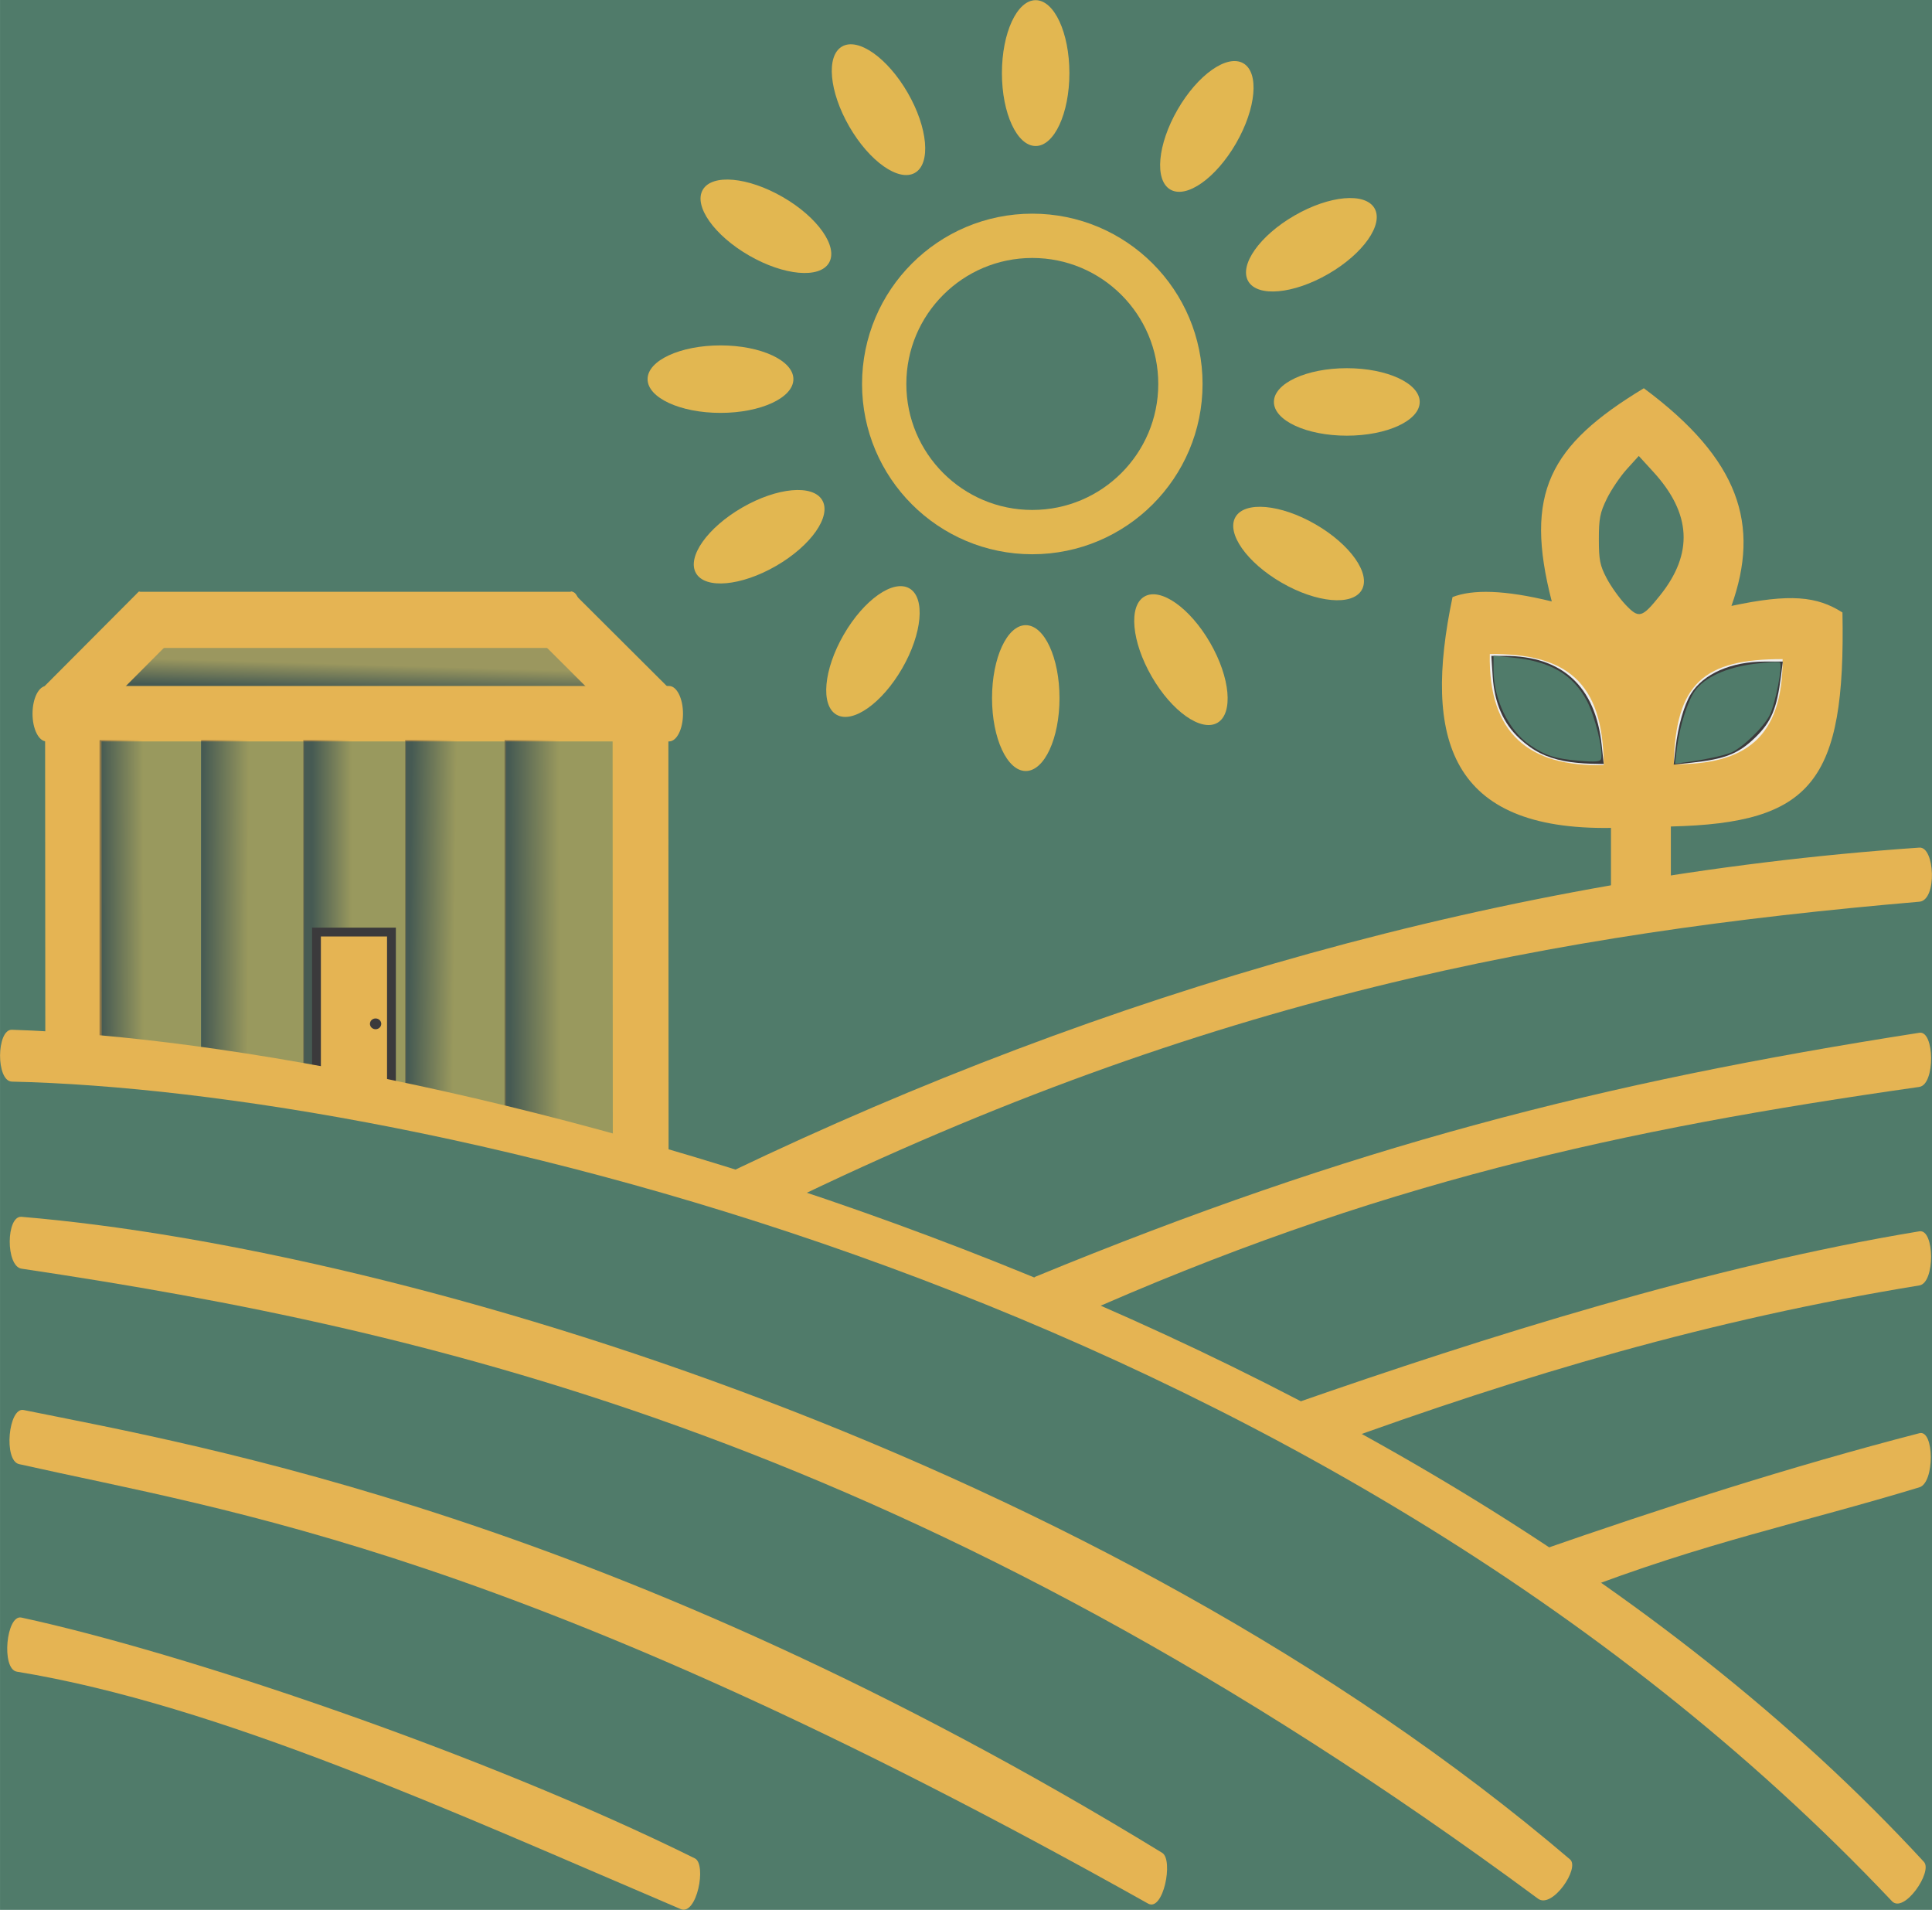
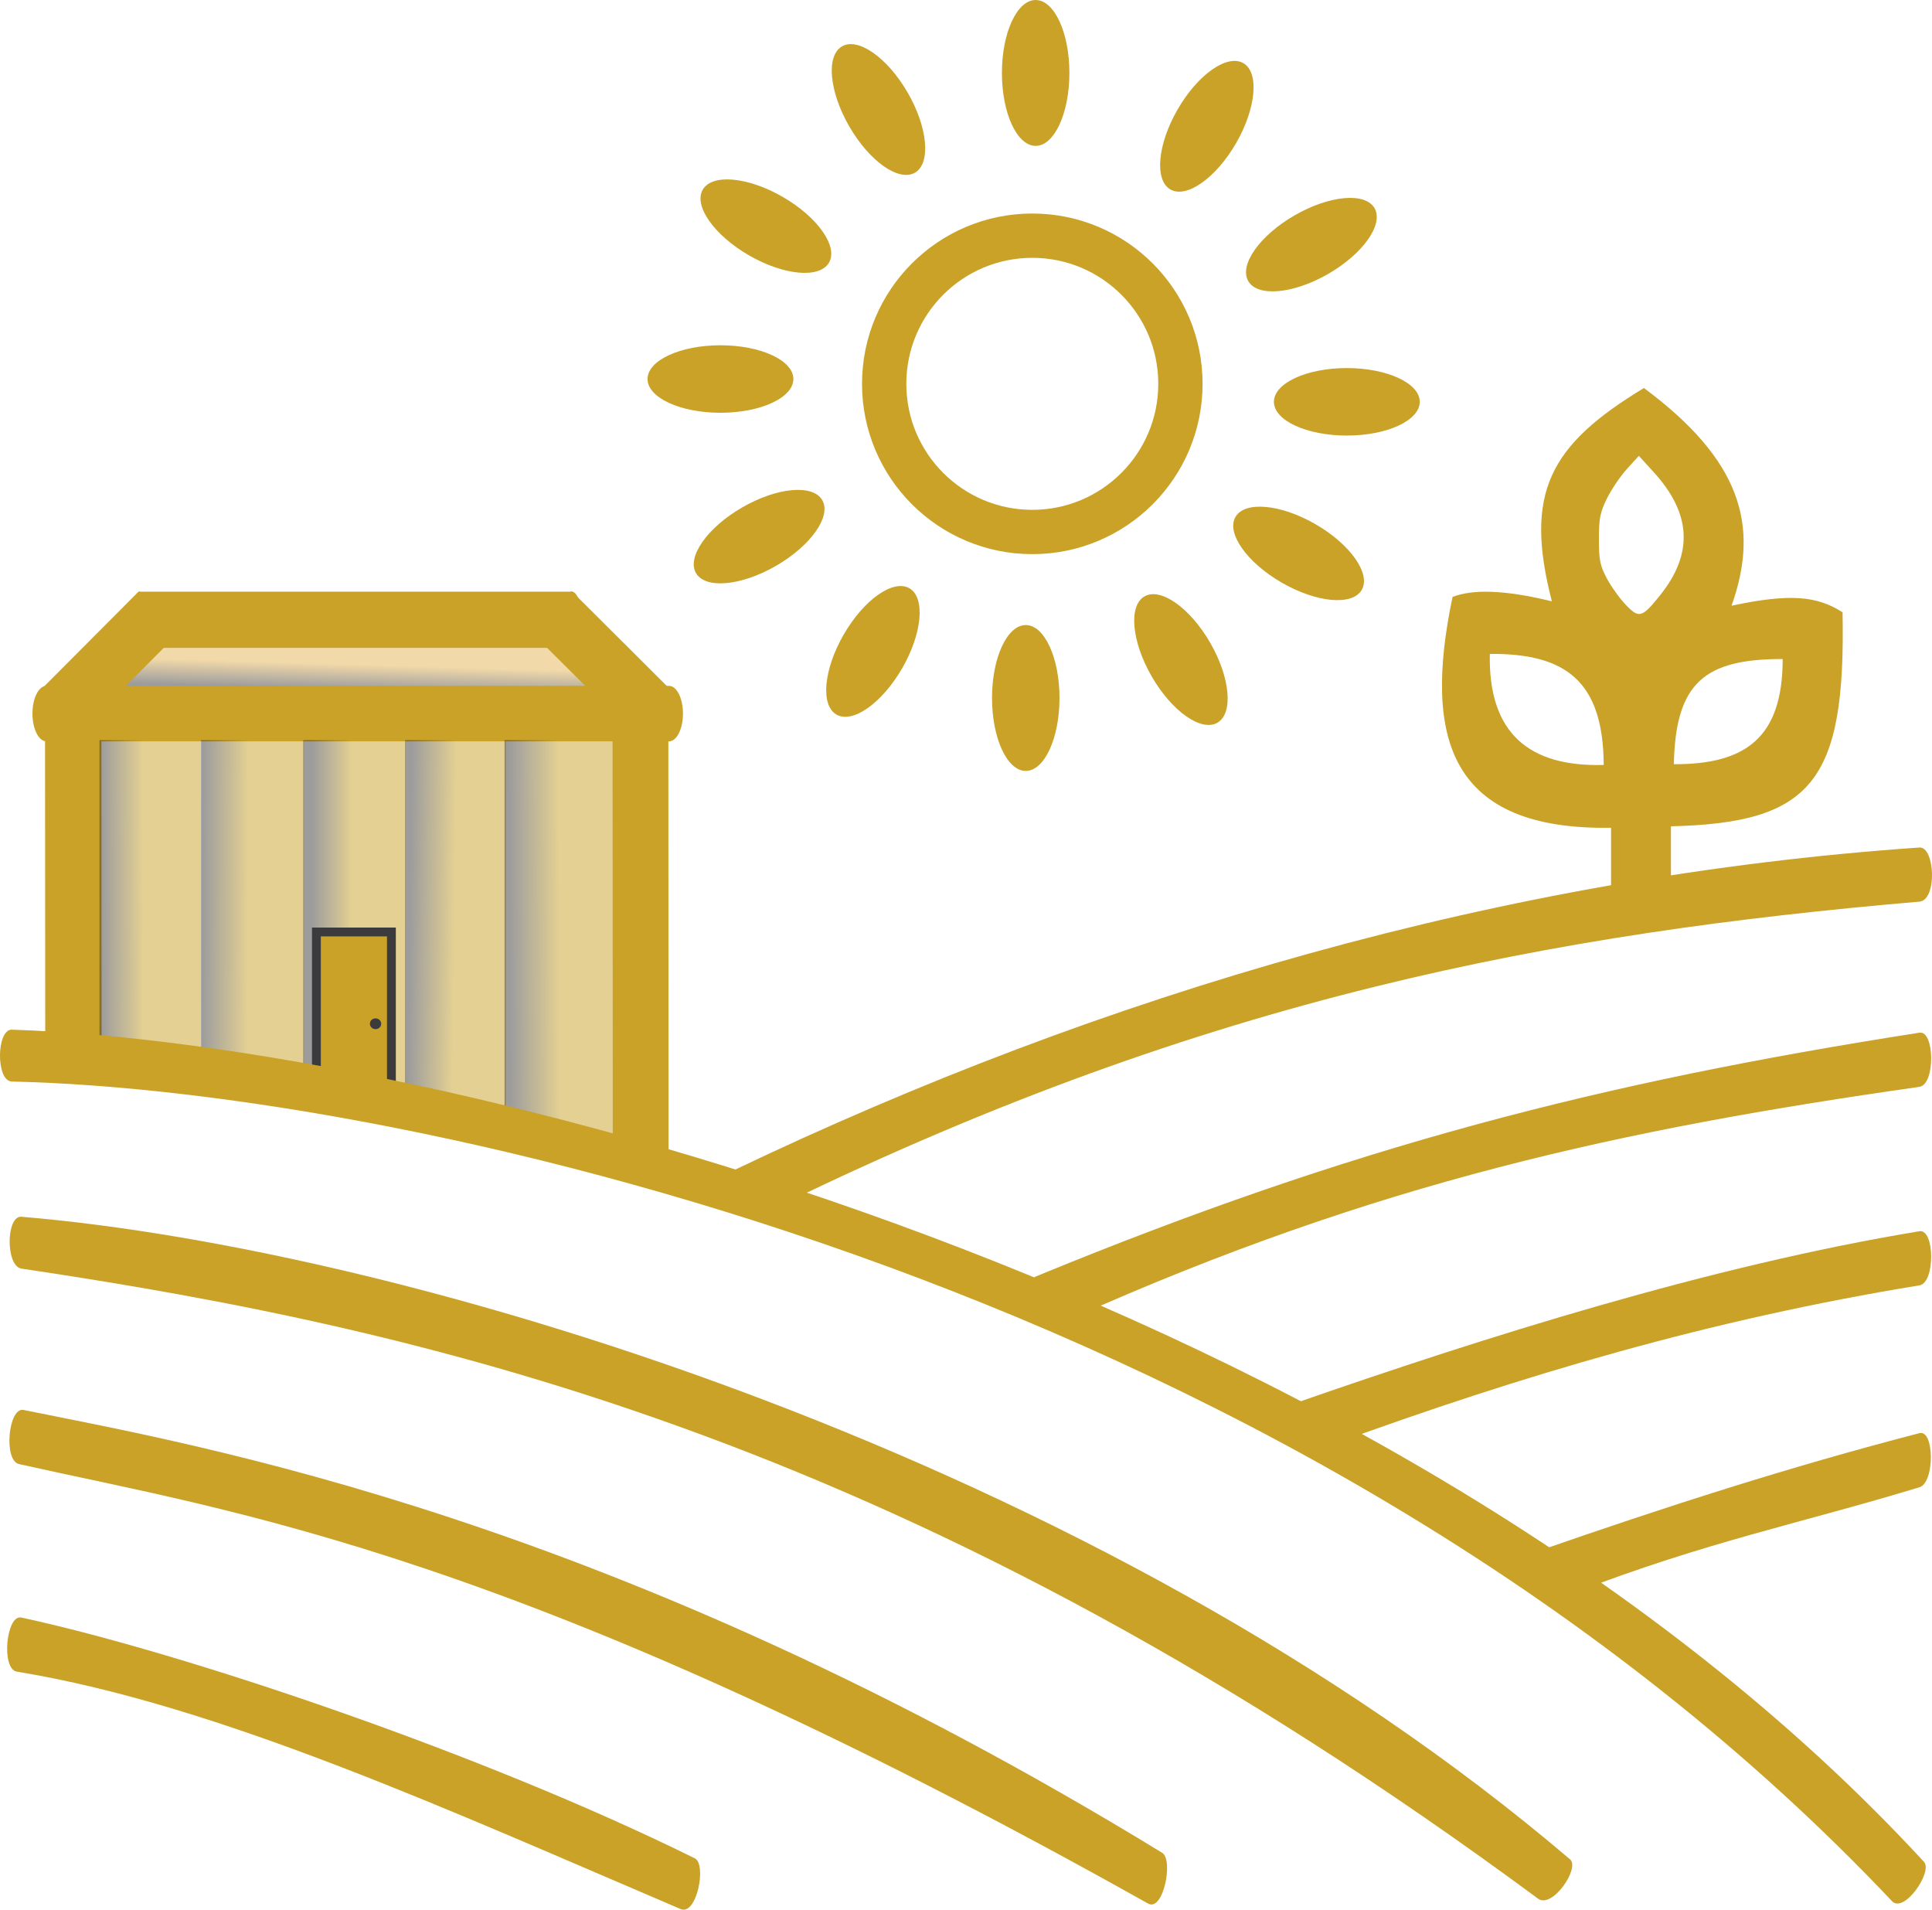
- <svg xmlns="http://www.w3.org/2000/svg" xmlns:xlink="http://www.w3.org/1999/xlink" width="43.75mm" height="43.24mm" viewBox="0 0 43.75 43.24" version="1.1" id="svg1">
+ <svg xmlns="http://www.w3.org/2000/svg" xmlns:xlink="http://www.w3.org/1999/xlink" width="43.747mm" height="43.233mm" viewBox="0 0 43.747 43.233" version="1.1" id="svg1">
  <defs id="defs1">
+     <linearGradient id="linearGradient7">
+       <stop style="stop-color:#c9a227;stop-opacity:0.5;" offset="0.5" id="stop5" />
+       <stop style="stop-color:#3b3a3c;stop-opacity:0.5;" offset="1" id="stop6" />
+     </linearGradient>
+     <linearGradient id="linearGradient4">
+       <stop style="stop-color:#c9a227;stop-opacity:0.5;" offset="0.5" id="stop3" />
+       <stop style="stop-color:#3b3a3c;stop-opacity:0.5;" offset="1" id="stop4" />
+     </linearGradient>
+     <linearGradient id="linearGradient2">
+       <stop style="stop-color:#c9a227;stop-opacity:0.5;" offset="0.495" id="stop1" />
+       <stop style="stop-color:#3b3a3c;stop-opacity:0.5;" offset="1" id="stop2" />
+     </linearGradient>
    <linearGradient xlink:href="#linearGradient5" id="linearGradient6" x1="23.948" y1="20.937" x2="23.916" y2="22.032" gradientUnits="userSpaceOnUse" gradientTransform="translate(-11.90621,-6.107903)" />
    <linearGradient id="linearGradient5">
      <stop style="stop-color:#e5b453;stop-opacity:0.5;" offset="0.478" id="stop7" />
      <stop style="stop-color:#3b3a3c;stop-opacity:0.5;" offset="1" id="stop8" />
    </linearGradient>
    <linearGradient xlink:href="#linearGradient8" id="linearGradient10" x1="18.489" y1="25.688" x2="16.567" y2="25.694" gradientUnits="userSpaceOnUse" gradientTransform="matrix(1,0,0,1.021441,-11.90621,-6.603766)" />
    <linearGradient id="linearGradient8">
-       <stop style="stop-color:#e2b751;stop-opacity:0.5;" offset="0.5" id="stop9" />
+       <stop style="stop-color:#c9a227;stop-opacity:0.5;" offset="0.5" id="stop9" />
      <stop style="stop-color:#3b3a3c;stop-opacity:0.5;" offset="1" id="stop10" />
    </linearGradient>
-     <linearGradient xlink:href="#linearGradient8" id="linearGradient12" x1="20.953" y1="26.573" x2="18.894" y2="26.565" gradientUnits="userSpaceOnUse" gradientTransform="matrix(1.014025,0,0,1.044046,-12.20311,-7.127265)" />
-     <linearGradient xlink:href="#linearGradient8" id="linearGradient14" x1="23.152" y1="26.671" x2="21.375" y2="26.671" gradientUnits="userSpaceOnUse" gradientTransform="matrix(1.012292,0,0,1.030093,-12.19477,-6.806527)" />
+     <linearGradient xlink:href="#linearGradient7" id="linearGradient12" x1="20.953" y1="26.573" x2="18.894" y2="26.565" gradientUnits="userSpaceOnUse" gradientTransform="matrix(1.014025,0,0,1.044046,-12.20311,-7.127265)" />
+     <linearGradient xlink:href="#linearGradient4" id="linearGradient14" x1="23.152" y1="26.671" x2="21.375" y2="26.671" gradientUnits="userSpaceOnUse" gradientTransform="matrix(1.012292,0,0,1.030093,-12.19477,-6.806527)" />
    <linearGradient xlink:href="#linearGradient16" id="linearGradient17" x1="25.575" y1="27.274" x2="23.554" y2="27.25" gradientUnits="userSpaceOnUse" gradientTransform="matrix(0.9975121,0,0,1.009922,-11.84216,-6.34209)" />
    <linearGradient id="linearGradient16">
-       <stop style="stop-color:#e2b751;stop-opacity:0.5;" offset="0.495" id="stop16" />
+       <stop style="stop-color:#c9a227;stop-opacity:0.5;" offset="0.495" id="stop16" />
      <stop style="stop-color:#3b3a3c;stop-opacity:0.5;" offset="1" id="stop17" />
    </linearGradient>
-     <linearGradient xlink:href="#linearGradient16" id="linearGradient22" x1="28.063" y1="25.728" x2="25.865" y2="25.736" gradientUnits="userSpaceOnUse" gradientTransform="matrix(1.016611,0,0,1.024383,-12.38244,-6.754237)" />
+     <linearGradient xlink:href="#linearGradient2" id="linearGradient22" x1="28.063" y1="25.728" x2="25.865" y2="25.736" gradientUnits="userSpaceOnUse" gradientTransform="matrix(1.016611,0,0,1.024383,-12.38244,-6.754237)" />
  </defs>
-   <g id="layer1">
+   <g id="layer1" transform="translate(-0.00168634,-0.00343585)">
    <g id="g1" transform="translate(-2.379564,-0.2611475)">
-       <rect style="fill:#507b6a;fill-opacity:1;stroke-width:0.05" id="rect12" width="43.75" height="43.24" x="2.38" y="0.261" />
      <rect style="display:inline;fill:url(#linearGradient6);fill-opacity:1;stroke:none;stroke-width:0.1;stroke-dasharray:none;stroke-opacity:1" id="rect5" width="10.903" height="1.321" x="4.94" y="14.716" rx="0.069" ry="0.588" />
-       <rect style="display:inline;fill:#e5b453;fill-opacity:1;stroke:none;stroke-width:0.1;stroke-dasharray:none;stroke-opacity:1" id="rect3" width="14.73" height="1.255" x="3.116" y="15.792" rx="0.315" ry="1.006" />
-       <rect style="display:inline;fill:#e5b453;fill-opacity:1;stroke:none;stroke-width:0.084;stroke-dasharray:none;stroke-opacity:1" id="rect3-5" width="10.204" height="1.272" x="5.346" y="13.659" rx="0.218" ry="1.019" />
-       <rect style="display:inline;fill:#e5b453;fill-opacity:1;stroke:none;stroke-width:0.086;stroke-dasharray:none;stroke-opacity:1" id="rect3-7" width="10.75" height="1.263" x="16.069" y="-17.507" rx="0.23" ry="1.013" transform="matrix(4.807665e-4,0.9999999,-1,2.5270841e-4,0,0)" />
-       <rect style="display:inline;fill:#e5b453;fill-opacity:1;stroke:none;stroke-width:0.074;stroke-dasharray:none;stroke-opacity:1" id="rect3-7-3" width="7.944" height="1.276" x="16.017" y="-4.666" rx="0.17" ry="1.023" transform="matrix(6.5715922e-4,0.9999998,-1,1.8487858e-4,0,0)" />
-       <rect style="display:inline;fill:#e5b453;fill-opacity:1;stroke:none;stroke-width:0.047;stroke-dasharray:none;stroke-opacity:1" id="rect3-7-3-8" width="3.203" height="1.302" x="5.685" y="-14.853" rx="0.069" ry="1.044" transform="matrix(-0.7059293,0.7082823,-0.7071584,-0.7070551,0,0)" />
-       <rect style="display:inline;fill:#e5b453;fill-opacity:1;stroke:none;stroke-width:0.047;stroke-dasharray:none;stroke-opacity:1" id="rect3-7-3-8-8" width="3.203" height="1.302" x="20.431" y="-1.153" rx="0.069" ry="1.044" transform="matrix(0.7082823,0.7059293,-0.7070551,0.7071584,0,0)" />
+       <rect style="display:inline;fill:#c9a227;fill-opacity:1;stroke:none;stroke-width:0.1;stroke-dasharray:none;stroke-opacity:1" id="rect3" width="14.73" height="1.255" x="3.116" y="15.792" rx="0.315" ry="1.006" />
+       <rect style="display:inline;fill:#c9a227;fill-opacity:1;stroke:none;stroke-width:0.084;stroke-dasharray:none;stroke-opacity:1" id="rect3-5" width="10.204" height="1.272" x="5.346" y="13.659" rx="0.218" ry="1.019" />
+       <rect style="display:inline;fill:#c9a227;fill-opacity:1;stroke:none;stroke-width:0.086;stroke-dasharray:none;stroke-opacity:1" id="rect3-7" width="10.75" height="1.263" x="16.069" y="-17.507" rx="0.23" ry="1.013" transform="matrix(4.807665e-4,0.9999999,-1,2.5270841e-4,0,0)" />
+       <rect style="display:inline;fill:#c9a227;fill-opacity:1;stroke:none;stroke-width:0.074;stroke-dasharray:none;stroke-opacity:1" id="rect3-7-3" width="7.944" height="1.276" x="16.017" y="-4.666" rx="0.17" ry="1.023" transform="matrix(6.5715922e-4,0.9999998,-1,1.8487858e-4,0,0)" />
+       <rect style="display:inline;fill:#c9a227;fill-opacity:1;stroke:none;stroke-width:0.047;stroke-dasharray:none;stroke-opacity:1" id="rect3-7-3-8" width="3.203" height="1.302" x="5.685" y="-14.853" rx="0.069" ry="1.044" transform="matrix(-0.7059293,0.7082823,-0.7071584,-0.7070551,0,0)" />
+       <rect style="display:inline;fill:#c9a227;fill-opacity:1;stroke:none;stroke-width:0.047;stroke-dasharray:none;stroke-opacity:1" id="rect3-7-3-8-8" width="3.203" height="1.302" x="20.431" y="-1.153" rx="0.069" ry="1.044" transform="matrix(0.7082823,0.7059293,-0.7070551,0.7071584,0,0)" />
      <rect style="display:inline;fill:url(#linearGradient10);fill-opacity:1;stroke:none;stroke-width:0.101;stroke-dasharray:none;stroke-opacity:1" id="rect4" width="2.298" height="7.09" x="4.634" y="17.019" rx="2.7755586e-17" ry="1.024" />
      <rect style="display:inline;fill:url(#linearGradient12);fill-opacity:1;stroke:none;stroke-width:0.104;stroke-dasharray:none;stroke-opacity:1" id="rect4-7" width="2.329" height="7.447" x="6.934" y="17.019" rx="2.8128399e-17" ry="1.075" />
      <rect style="display:inline;fill:url(#linearGradient14);fill-opacity:1;stroke:none;stroke-width:0.107;stroke-dasharray:none;stroke-opacity:1" id="rect4-7-9" width="2.321" height="7.925" x="9.248" y="17.019" rx="2.8033697e-17" ry="1.144" />
      <rect style="display:inline;fill:url(#linearGradient17);fill-opacity:1;stroke:none;stroke-width:0.11;stroke-dasharray:none;stroke-opacity:1" id="rect4-7-9-2" width="2.283" height="8.416" x="11.555" y="17.019" rx="2.7573945e-17" ry="1.215" />
      <rect style="display:inline;fill:url(#linearGradient22);fill-opacity:1;stroke:none;stroke-width:0.102;stroke-dasharray:none;stroke-opacity:1" id="rect21" width="2.464" height="9.165" x="13.806" y="17.019" rx="0" ry="0" />
-       <rect style="display:inline;fill:#e5b453;fill-opacity:1;stroke:#3b3a3c;stroke-width:0.2;stroke-dasharray:none;stroke-opacity:1" id="rect22" width="1.698" height="3.452" x="9.546" y="21.363" />
+       <rect style="display:inline;fill:#c9a227;fill-opacity:1;stroke:#3b3a3c;stroke-width:0.2;stroke-dasharray:none;stroke-opacity:1" id="rect22" width="1.698" height="3.452" x="9.546" y="21.363" />
      <ellipse style="display:inline;fill:#3b3a3c;fill-opacity:1;stroke:none;stroke-width:0.1;stroke-dasharray:none;stroke-opacity:1" id="path22" cx="10.885" cy="23.441" rx="0.128" ry="0.122" />
-       <path style="display:inline;fill:#e5b453;fill-opacity:1;stroke:none;stroke-width:0.1;stroke-linecap:butt;stroke-linejoin:miter;stroke-dasharray:none;stroke-opacity:1" d="m 2.762,38.108 c -0.361,-0.059 -0.24,-1.299 0.102,-1.225 3.643,0.787 10.444,3.073 15.251,5.452 0.272,0.135 0.044,1.303 -0.321,1.148 C 12.648,41.29 7.366,38.862 2.762,38.108 Z" id="path3" />
-       <path style="display:inline;fill:#e5b453;fill-opacity:1;stroke:none;stroke-width:0.1;stroke-linecap:butt;stroke-linejoin:miter;stroke-dasharray:none;stroke-opacity:1" d="m 45.844,33.934 c 0.35,-0.106 0.339,-1.313 0,-1.225 -2.915,0.754 -5.756,1.668 -8.694,2.691 -0.287,0.1 0.48,1.076 0.85,0.933 3.029,-1.169 5.141,-1.578 7.844,-2.399 z" id="path3-4" />
-       <path style="display:inline;fill:#e5b453;fill-opacity:1;stroke:none;stroke-width:0.1;stroke-linecap:butt;stroke-linejoin:miter;stroke-dasharray:none;stroke-opacity:1" d="m 45.844,29.363 c 0.361,-0.059 0.346,-1.282 0,-1.225 -4.716,0.777 -9.836,2.393 -14.177,3.907 -0.287,0.1 0.477,1.069 0.85,0.933 4.362,-1.59 8.589,-2.841 13.327,-3.615 z" id="path3-4-3" />
-       <path style="display:inline;fill:#e5b453;fill-opacity:1;stroke:none;stroke-width:0.1;stroke-linecap:butt;stroke-linejoin:miter;stroke-dasharray:none;stroke-opacity:1" d="m 45.844,24.868 c 0.362,-0.052 0.346,-1.279 0,-1.225 -7.242,1.128 -12.866,2.58 -20.013,5.521 -0.281,0.116 0.488,1.094 0.85,0.933 6.864,-3.063 12.415,-4.268 19.163,-5.228 z" id="path3-4-3-1" />
-       <path style="display:inline;fill:#e5b453;fill-opacity:1;stroke:none;stroke-width:0.1;stroke-linecap:butt;stroke-linejoin:miter;stroke-dasharray:none;stroke-opacity:1" d="m 45.844,20.676 c 0.407,-0.035 0.35,-1.249 0,-1.225 -9.375,0.648 -18.467,3.297 -26.881,7.323 -0.274,0.131 0.791,0.924 1.148,0.751 9.669,-4.701 17.477,-6.139 25.733,-6.849 z" id="path3-4-3-1-4" />
-       <path style="display:inline;fill:#e5b453;fill-opacity:1;stroke:none;stroke-width:0.1;stroke-linecap:butt;stroke-linejoin:miter;stroke-dasharray:none;stroke-opacity:1" d="m 2.812,33.409 c -0.357,-0.08 -0.241,-1.294 0.102,-1.225 4.045,0.819 13.343,2.413 25.784,10.026 0.259,0.159 0.025,1.342 -0.321,1.148 C 14.099,35.35 7.593,34.485 2.812,33.409 Z" id="path3-2" />
-       <path style="display:inline;fill:#e5b453;fill-opacity:1;stroke:none;stroke-width:0.1;stroke-linecap:butt;stroke-linejoin:miter;stroke-dasharray:none;stroke-opacity:1" d="m 2.867,28.984 c -0.362,-0.054 -0.35,-1.203 -3.31e-4,-1.174 8.772,0.736 24.46,5.504 35.066,14.548 0.231,0.197 -0.404,1.126 -0.724,0.89 C 23.188,32.886 12.228,30.379 2.867,28.984 Z" id="path3-2-7" />
-       <path style="display:inline;fill:#e5b453;fill-opacity:1;stroke:none;stroke-width:0.1;stroke-linecap:butt;stroke-linejoin:miter;stroke-dasharray:none;stroke-opacity:1" d="m 2.65,24.749 c -0.366,-0.008 -0.351,-1.185 -3.31e-4,-1.174 9.582,0.306 31.335,5.86 43.297,18.839 0.206,0.223 -0.451,1.179 -0.724,0.89 C 32.211,29.535 11.795,24.953 2.65,24.749 Z" id="path3-2-7-9" />
-       <path style="display:inline;fill:#e5b453;fill-opacity:1;stroke:none;stroke-width:0.05;stroke-linecap:butt;stroke-linejoin:miter;stroke-dasharray:none;stroke-opacity:1" d="m 37.521,13.878 c -1.072,-0.263 -1.794,-0.277 -2.249,-0.099 -0.675,3.217 -0.058,5.283 3.588,5.226 l 10e-7,1.406 1.356,-0.132 -8.7e-5,-1.306 c 3.191,-0.077 3.96,-1.002 3.886,-4.845 -0.576,-0.368 -1.184,-0.432 -2.514,-0.149 0.655,-1.834 0.19,-3.315 -1.984,-4.928 -2.14,1.294 -2.718,2.374 -2.084,4.829 z" id="path6" />
-       <path style="display:inline;fill:#eeeeee;fill-opacity:1;stroke:none;stroke-width:0.05;stroke-linecap:butt;stroke-linejoin:miter;stroke-dasharray:none;stroke-opacity:1" d="m 36.116,15.068 c 1.713,-0.014 2.569,0.611 2.58,2.514 -1.681,0.047 -2.617,-0.709 -2.58,-2.514 z" id="path8" />
-       <path style="display:inline;fill:#eeeeee;fill-opacity:1;stroke:none;stroke-width:0.05;stroke-linecap:butt;stroke-linejoin:miter;stroke-dasharray:none;stroke-opacity:1" d="m 42.747,15.184 c 0.001,1.789 -0.851,2.388 -2.464,2.381 0.038,-1.839 0.689,-2.384 2.464,-2.381 z" id="path9" />
-       <path style="fill:#507b6a;fill-opacity:1;stroke-width:0.046" d="m 139.126,51.746 c -0.526,-0.553 -1.255,-1.575 -1.62,-2.271 -0.571,-1.089 -0.664,-1.554 -0.664,-3.335 -1.5e-4,-1.771 0.098,-2.27 0.68,-3.461 0.374,-0.765 1.143,-1.903 1.708,-2.528 l 1.028,-1.136 1.253,1.371 c 3.251,3.557 3.434,6.986 0.564,10.567 -1.547,1.93 -1.803,1.999 -2.949,0.793 z" id="path12" transform="matrix(0.2645833,0,0,0.2645833,2.379564,0.2611475)" />
-       <circle style="fill:none;fill-opacity:1;stroke:#e2b751;stroke-width:1.003;stroke-dasharray:none;stroke-opacity:1" id="path10" cx="25.756" cy="8.954" r="3.354" />
-       <ellipse style="fill:#e2b751;fill-opacity:1;stroke:none;stroke-width:0.05;stroke-dasharray:none;stroke-opacity:1" id="path11" cx="25.832" cy="1.916" rx="0.764" ry="1.651" />
-       <ellipse style="fill:#e2b751;fill-opacity:1;stroke:none;stroke-width:0.05;stroke-dasharray:none;stroke-opacity:1" id="path11-1" cx="27.29" cy="-12.149" rx="0.764" ry="1.651" transform="rotate(30)" />
-       <ellipse style="fill:#e2b751;fill-opacity:1;stroke:none;stroke-width:0.05;stroke-dasharray:none;stroke-opacity:1" id="path11-17" cx="21.063" cy="-24.877" rx="0.764" ry="1.651" transform="rotate(60)" />
-       <ellipse style="fill:#e2b751;fill-opacity:1;stroke:none;stroke-width:0.05;stroke-dasharray:none;stroke-opacity:1" id="path11-3" cx="9.361" cy="-32.878" rx="0.764" ry="1.651" transform="rotate(90)" />
-       <ellipse style="fill:#e2b751;fill-opacity:1;stroke:none;stroke-width:0.05;stroke-dasharray:none;stroke-opacity:1" id="path11-3-1" cx="-4.814" cy="-33.924" rx="0.764" ry="1.651" transform="rotate(120)" />
-       <ellipse style="fill:#e2b751;fill-opacity:1;stroke:none;stroke-width:0.05;stroke-dasharray:none;stroke-opacity:1" id="path11-3-0" cx="-17.622" cy="-27.721" rx="0.764" ry="1.651" transform="rotate(150)" />
-       <ellipse style="fill:#e2b751;fill-opacity:1;stroke:none;stroke-width:0.05;stroke-dasharray:none;stroke-opacity:1" id="path11-3-0-2" cx="-25.608" cy="-16.066" rx="0.764" ry="1.651" transform="scale(-1)" />
-       <ellipse style="fill:#e2b751;fill-opacity:1;stroke:none;stroke-width:0.05;stroke-dasharray:none;stroke-opacity:1" id="path11-3-0-2-7" cx="-26.686" cy="-1.927" rx="0.764" ry="1.651" transform="rotate(-150)" />
-       <ellipse style="fill:#e2b751;fill-opacity:1;stroke:none;stroke-width:0.05;stroke-dasharray:none;stroke-opacity:1" id="path11-3-0-2-7-2" cx="-20.535" cy="10.742" rx="0.764" ry="1.651" transform="rotate(-120)" />
-       <ellipse style="fill:#e2b751;fill-opacity:1;stroke:none;stroke-width:0.05;stroke-dasharray:none;stroke-opacity:1" id="path11-3-0-2-7-2-0" cx="-8.845" cy="18.695" rx="0.764" ry="1.651" transform="rotate(-90)" />
-       <ellipse style="fill:#e2b751;fill-opacity:1;stroke:none;stroke-width:0.05;stroke-dasharray:none;stroke-opacity:1" id="path11-3-0-2-7-2-0-8" cx="5.199" cy="19.773" rx="0.764" ry="1.651" transform="rotate(-60)" />
-       <ellipse style="fill:#e2b751;fill-opacity:1;stroke:none;stroke-width:0.05;stroke-dasharray:none;stroke-opacity:1" id="path11-3-0-2-7-2-0-8-9" cx="17.917" cy="13.513" rx="0.764" ry="1.651" transform="rotate(-30)" />
-       <path style="fill:#3b3a3c;fill-opacity:1;stroke-width:0.046" d="m 133.891,65.123 c -1.593,-0.316 -2.671,-0.858 -3.831,-1.927 -1.395,-1.286 -2.152,-3.031 -2.303,-5.309 l -0.117,-1.765 h 1.116 c 4.943,0 7.788,2.601 8.325,7.61 l 0.176,1.642 -1.185,-0.027 c -0.652,-0.015 -1.633,-0.116 -2.182,-0.224 z" id="path13" transform="matrix(0.2645833,0,0,0.2645833,2.379564,0.2611475)" />
-       <path style="fill:#3b3a3c;fill-opacity:1;stroke-width:0.046" d="m 143.407,64 c 0.21,-1.855 0.726,-3.669 1.315,-4.624 1.061,-1.718 3.45,-2.767 6.302,-2.767 h 1.561 l -0.161,1.278 c -0.347,2.756 -0.82,3.878 -2.201,5.223 -1.422,1.384 -2.599,1.85 -5.435,2.152 l -1.543,0.164 z" id="path14" transform="matrix(0.2645833,0,0,0.2645833,2.379564,0.2611475)" />
-       <path style="fill:#507b6a;fill-opacity:1;stroke-width:0.046" d="m 135.131,65.096 c -2.06,-0.177 -2.877,-0.441 -4.221,-1.366 -1.805,-1.242 -3.083,-3.913 -3.083,-6.442 V 56.108 l 1.643,0.161 c 3.217,0.315 5.138,1.434 6.343,3.694 0.692,1.299 1.415,4.225 1.227,4.966 -0.064,0.251 -0.492,0.289 -1.909,0.167 z" id="path1" transform="matrix(0.2645833,0,0,0.2645833,2.379564,0.2611475)" />
-       <path style="fill:#507b6a;fill-opacity:1;stroke-width:0.046" d="m 143.529,63.966 c 0.227,-1.819 0.908,-3.973 1.534,-4.852 0.819,-1.15 2.672,-1.997 5.033,-2.302 1.151,-0.149 2.16,-0.202 2.243,-0.119 0.253,0.253 -0.391,3.552 -0.881,4.513 -0.542,1.062 -2.416,2.857 -3.355,3.215 -0.693,0.264 -2.231,0.588 -3.808,0.803 l -0.94,0.128 z" id="path2" transform="matrix(0.2645833,0,0,0.2645833,2.379564,0.2611475)" />
+       <path style="display:inline;fill:#c9a227;fill-opacity:1;stroke:none;stroke-width:0.1;stroke-linecap:butt;stroke-linejoin:miter;stroke-dasharray:none;stroke-opacity:1" d="m 2.762,38.108 c -0.361,-0.059 -0.24,-1.299 0.102,-1.225 3.643,0.787 10.444,3.073 15.251,5.452 0.272,0.135 0.044,1.303 -0.321,1.148 C 12.648,41.29 7.366,38.862 2.762,38.108 Z" id="path3" />
+       <path style="display:inline;fill:#c9a227;fill-opacity:1;stroke:none;stroke-width:0.1;stroke-linecap:butt;stroke-linejoin:miter;stroke-dasharray:none;stroke-opacity:1" d="m 45.844,33.934 c 0.35,-0.106 0.339,-1.313 0,-1.225 -2.915,0.754 -5.756,1.668 -8.694,2.691 -0.287,0.1 0.48,1.076 0.85,0.933 3.029,-1.169 5.141,-1.578 7.844,-2.399 z" id="path3-4" />
+       <path style="display:inline;fill:#c9a227;fill-opacity:1;stroke:none;stroke-width:0.1;stroke-linecap:butt;stroke-linejoin:miter;stroke-dasharray:none;stroke-opacity:1" d="m 45.844,29.363 c 0.361,-0.059 0.346,-1.282 0,-1.225 -4.716,0.777 -9.836,2.393 -14.177,3.907 -0.287,0.1 0.477,1.069 0.85,0.933 4.362,-1.59 8.589,-2.841 13.327,-3.615 z" id="path3-4-3" />
+       <path style="display:inline;fill:#c9a227;fill-opacity:1;stroke:none;stroke-width:0.1;stroke-linecap:butt;stroke-linejoin:miter;stroke-dasharray:none;stroke-opacity:1" d="m 45.844,24.868 c 0.362,-0.052 0.346,-1.279 0,-1.225 -7.242,1.128 -12.866,2.58 -20.013,5.521 -0.281,0.116 0.488,1.094 0.85,0.933 6.864,-3.063 12.415,-4.268 19.163,-5.228 z" id="path3-4-3-1" />
+       <path style="display:inline;fill:#c9a227;fill-opacity:1;stroke:none;stroke-width:0.1;stroke-linecap:butt;stroke-linejoin:miter;stroke-dasharray:none;stroke-opacity:1" d="m 45.844,20.676 c 0.407,-0.035 0.35,-1.249 0,-1.225 -9.375,0.648 -18.467,3.297 -26.881,7.323 -0.274,0.131 0.791,0.924 1.148,0.751 9.669,-4.701 17.477,-6.139 25.733,-6.849 z" id="path3-4-3-1-4" />
+       <path style="display:inline;fill:#c9a227;fill-opacity:1;stroke:none;stroke-width:0.1;stroke-linecap:butt;stroke-linejoin:miter;stroke-dasharray:none;stroke-opacity:1" d="m 2.812,33.409 c -0.357,-0.08 -0.241,-1.294 0.102,-1.225 4.045,0.819 13.343,2.413 25.784,10.026 0.259,0.159 0.025,1.342 -0.321,1.148 C 14.099,35.35 7.593,34.485 2.812,33.409 Z" id="path3-2" />
+       <path style="display:inline;fill:#c9a227;fill-opacity:1;stroke:none;stroke-width:0.1;stroke-linecap:butt;stroke-linejoin:miter;stroke-dasharray:none;stroke-opacity:1" d="m 2.867,28.984 c -0.362,-0.054 -0.35,-1.203 -3.31e-4,-1.174 8.772,0.736 24.46,5.504 35.066,14.548 0.231,0.197 -0.404,1.126 -0.724,0.89 C 23.188,32.886 12.228,30.379 2.867,28.984 Z" id="path3-2-7" />
+       <path style="display:inline;fill:#c9a227;fill-opacity:1;stroke:none;stroke-width:0.1;stroke-linecap:butt;stroke-linejoin:miter;stroke-dasharray:none;stroke-opacity:1" d="m 2.65,24.749 c -0.366,-0.008 -0.351,-1.185 -3.31e-4,-1.174 9.582,0.306 31.335,5.86 43.297,18.839 0.206,0.223 -0.451,1.179 -0.724,0.89 C 32.211,29.535 11.795,24.953 2.65,24.749 Z" id="path3-2-7-9" />
+       <path id="path6" style="display:inline;fill:#c9a227;fill-opacity:1;stroke:none;stroke-width:0.05;stroke-linecap:butt;stroke-linejoin:miter;stroke-dasharray:none;stroke-opacity:1" d="M 39.605 9.049 C 37.465 10.344 36.887 11.423 37.521 13.878 C 36.45 13.615 35.727 13.601 35.272 13.778 C 34.597 16.996 35.215 19.062 38.861 19.004 L 38.861 20.41 L 40.217 20.277 L 40.217 18.971 C 43.407 18.894 44.177 17.969 44.103 14.126 C 43.527 13.757 42.918 13.694 41.589 13.977 C 42.244 12.143 41.779 10.662 39.605 9.049 z M 39.49 10.584 L 39.821 10.947 C 40.682 11.888 40.73 12.795 39.97 13.742 C 39.561 14.253 39.493 14.271 39.19 13.952 C 39.051 13.806 38.858 13.535 38.761 13.351 C 38.61 13.063 38.586 12.94 38.586 12.469 C 38.586 12 38.612 11.868 38.766 11.553 C 38.865 11.351 39.068 11.049 39.218 10.884 L 39.49 10.584 z M 36.116 15.068 C 37.829 15.054 38.684 15.679 38.695 17.582 C 37.014 17.629 36.078 16.873 36.116 15.068 z M 42.747 15.184 C 42.748 16.973 41.896 17.572 40.283 17.565 C 40.321 15.727 40.972 15.181 42.747 15.184 z " />
+       <circle style="fill:none;fill-opacity:1;stroke:#c9a227;stroke-width:1.003;stroke-dasharray:none;stroke-opacity:1" id="path10" cx="25.756" cy="8.954" r="3.354" />
+       <ellipse style="fill:#c9a227;fill-opacity:1;stroke:none;stroke-width:0.05;stroke-dasharray:none;stroke-opacity:1" id="path11" cx="25.832" cy="1.916" rx="0.764" ry="1.651" />
+       <ellipse style="fill:#c9a227;fill-opacity:1;stroke:none;stroke-width:0.05;stroke-dasharray:none;stroke-opacity:1" id="path11-1" cx="27.29" cy="-12.149" rx="0.764" ry="1.651" transform="rotate(30)" />
+       <ellipse style="fill:#c9a227;fill-opacity:1;stroke:none;stroke-width:0.05;stroke-dasharray:none;stroke-opacity:1" id="path11-17" cx="21.063" cy="-24.877" rx="0.764" ry="1.651" transform="rotate(60)" />
+       <ellipse style="fill:#c9a227;fill-opacity:1;stroke:none;stroke-width:0.05;stroke-dasharray:none;stroke-opacity:1" id="path11-3" cx="9.361" cy="-32.878" rx="0.764" ry="1.651" transform="rotate(90)" />
+       <ellipse style="fill:#c9a227;fill-opacity:1;stroke:none;stroke-width:0.05;stroke-dasharray:none;stroke-opacity:1" id="path11-3-1" cx="-4.814" cy="-33.924" rx="0.764" ry="1.651" transform="rotate(120)" />
+       <ellipse style="fill:#c9a227;fill-opacity:1;stroke:none;stroke-width:0.05;stroke-dasharray:none;stroke-opacity:1" id="path11-3-0" cx="-17.622" cy="-27.721" rx="0.764" ry="1.651" transform="rotate(150)" />
+       <ellipse style="fill:#c9a227;fill-opacity:1;stroke:none;stroke-width:0.05;stroke-dasharray:none;stroke-opacity:1" id="path11-3-0-2" cx="-25.608" cy="-16.066" rx="0.764" ry="1.651" transform="scale(-1)" />
+       <ellipse style="fill:#c9a227;fill-opacity:1;stroke:none;stroke-width:0.05;stroke-dasharray:none;stroke-opacity:1" id="path11-3-0-2-7" cx="-26.686" cy="-1.927" rx="0.764" ry="1.651" transform="rotate(-150)" />
+       <ellipse style="fill:#c9a227;fill-opacity:1;stroke:none;stroke-width:0.05;stroke-dasharray:none;stroke-opacity:1" id="path11-3-0-2-7-2" cx="-20.535" cy="10.742" rx="0.764" ry="1.651" transform="rotate(-120)" />
+       <ellipse style="fill:#c9a227;fill-opacity:1;stroke:none;stroke-width:0.05;stroke-dasharray:none;stroke-opacity:1" id="path11-3-0-2-7-2-0" cx="-8.845" cy="18.695" rx="0.764" ry="1.651" transform="rotate(-90)" />
+       <ellipse style="fill:#c9a227;fill-opacity:1;stroke:none;stroke-width:0.05;stroke-dasharray:none;stroke-opacity:1" id="path11-3-0-2-7-2-0-8" cx="5.199" cy="19.773" rx="0.764" ry="1.651" transform="rotate(-60)" />
+       <ellipse style="fill:#c9a227;fill-opacity:1;stroke:none;stroke-width:0.05;stroke-dasharray:none;stroke-opacity:1" id="path11-3-0-2-7-2-0-8-9" cx="17.917" cy="13.513" rx="0.764" ry="1.651" transform="rotate(-30)" />
    </g>
  </g>
</svg>
